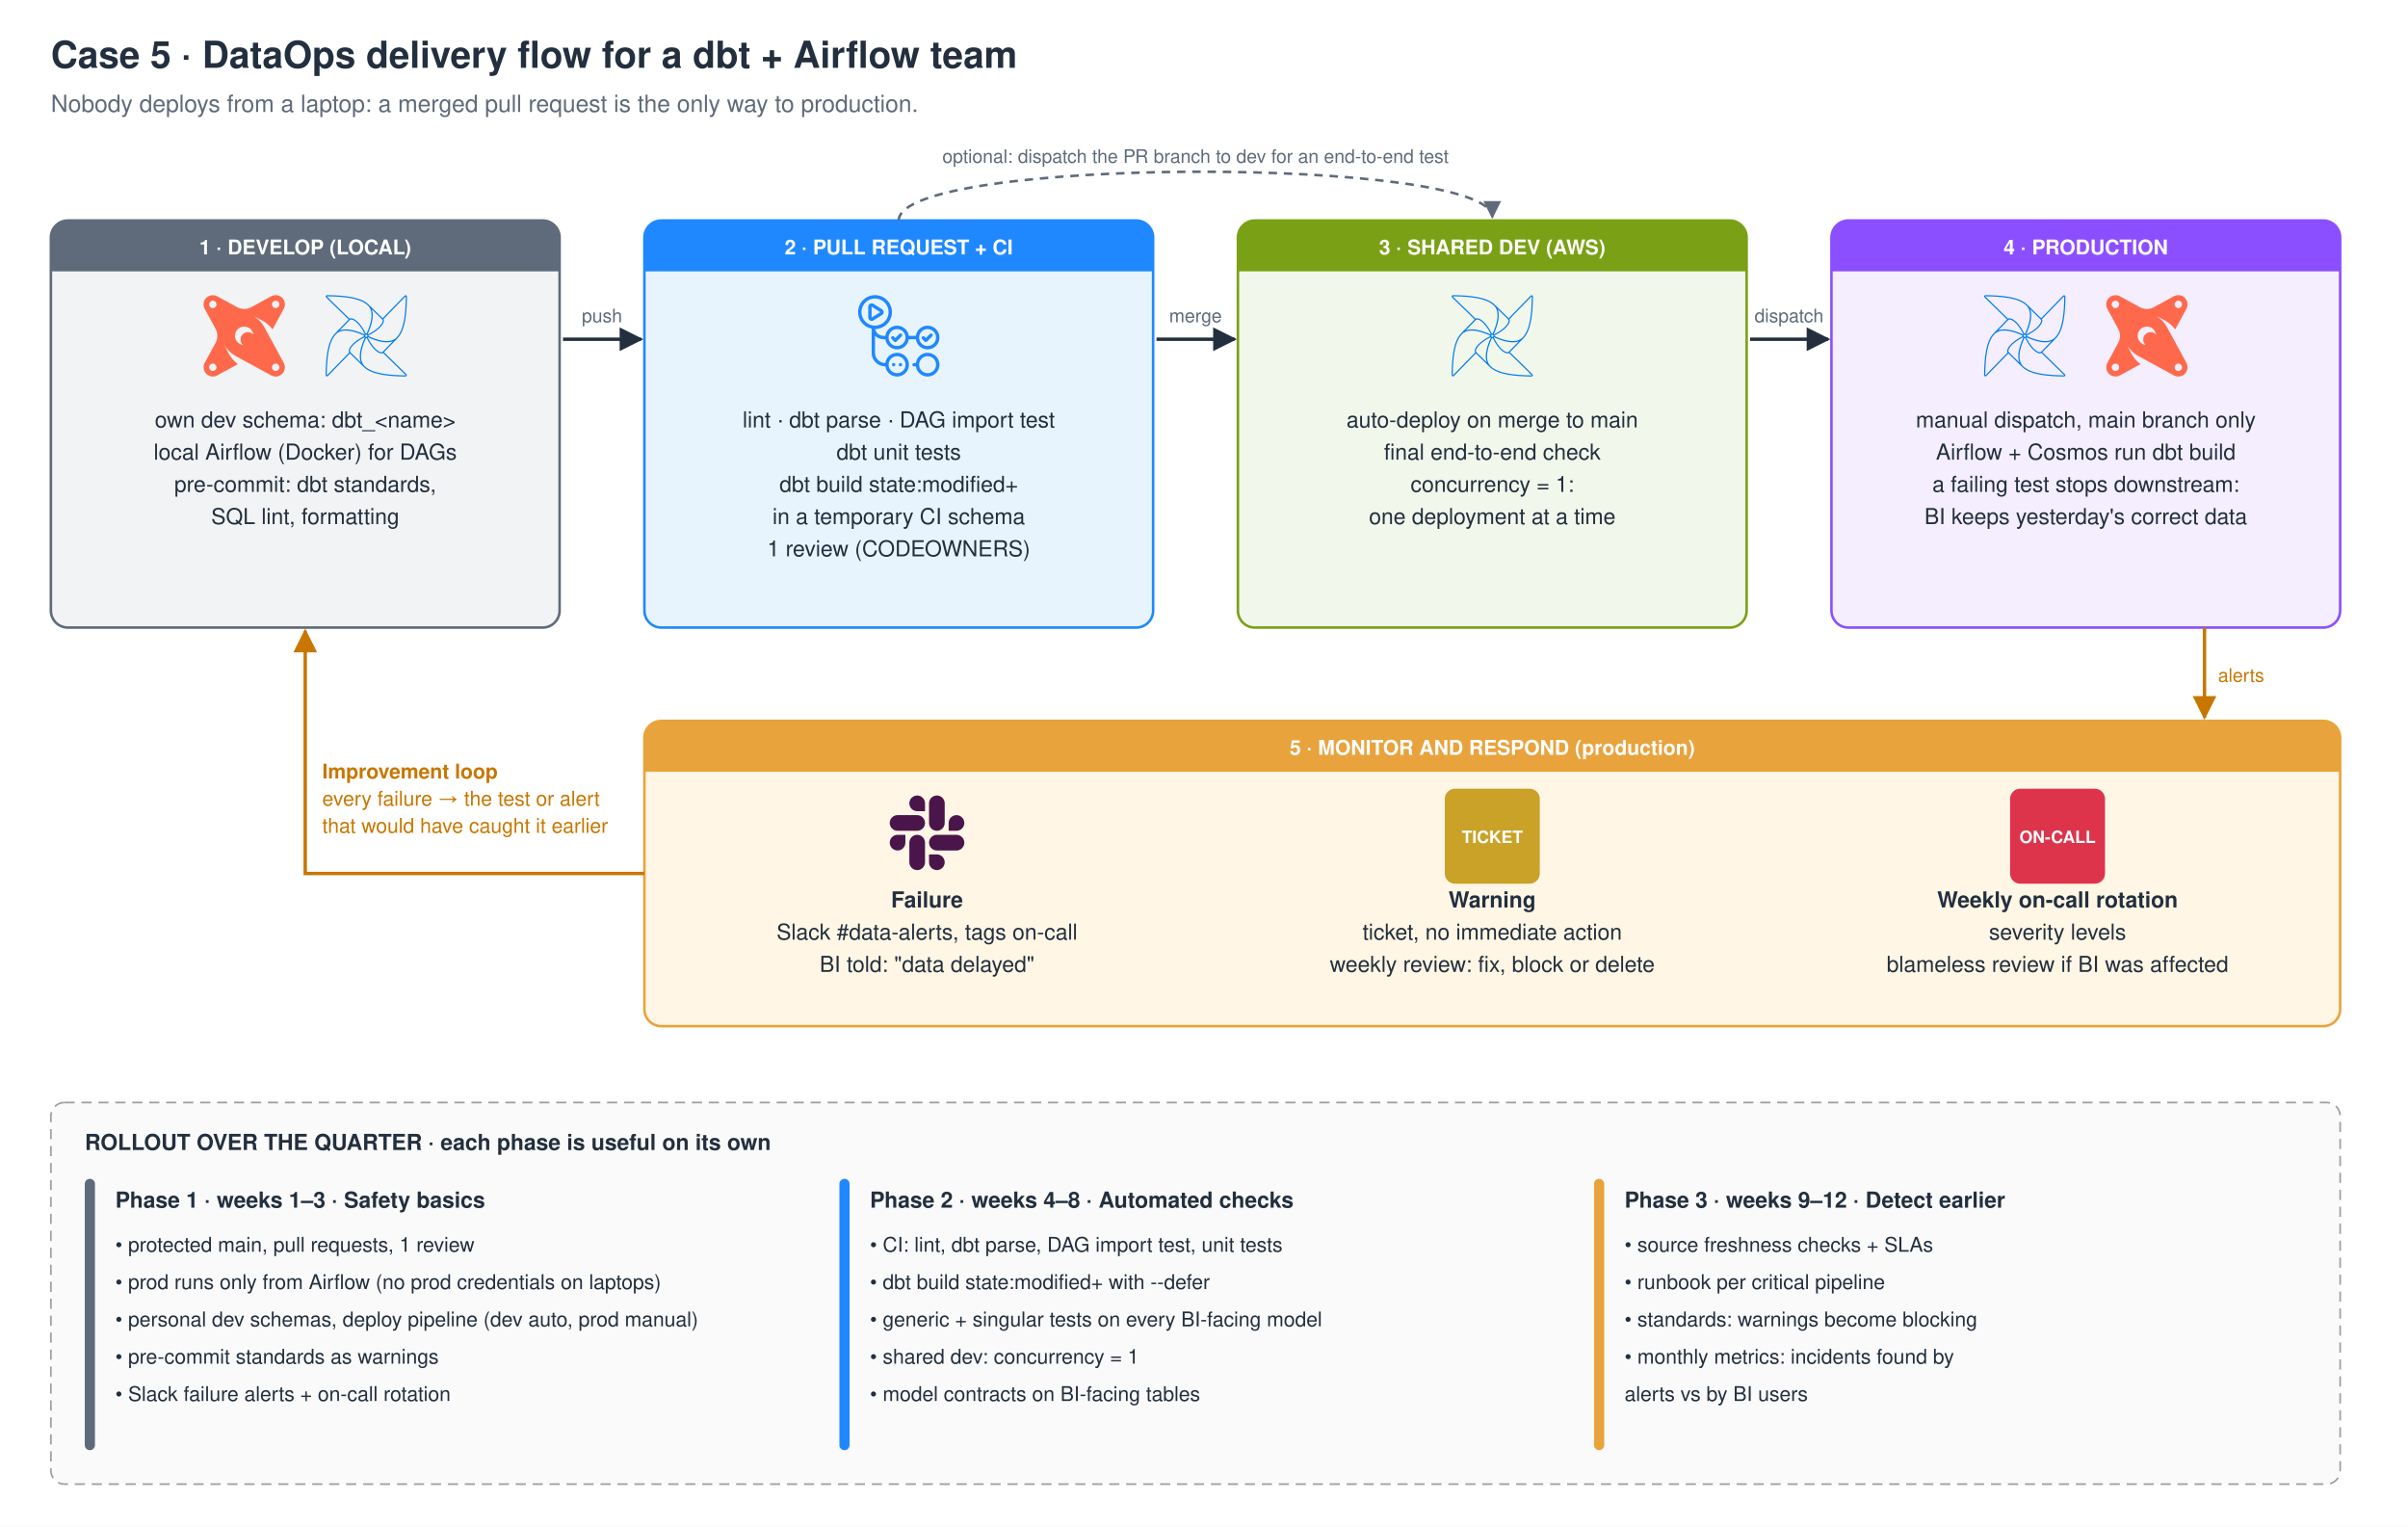
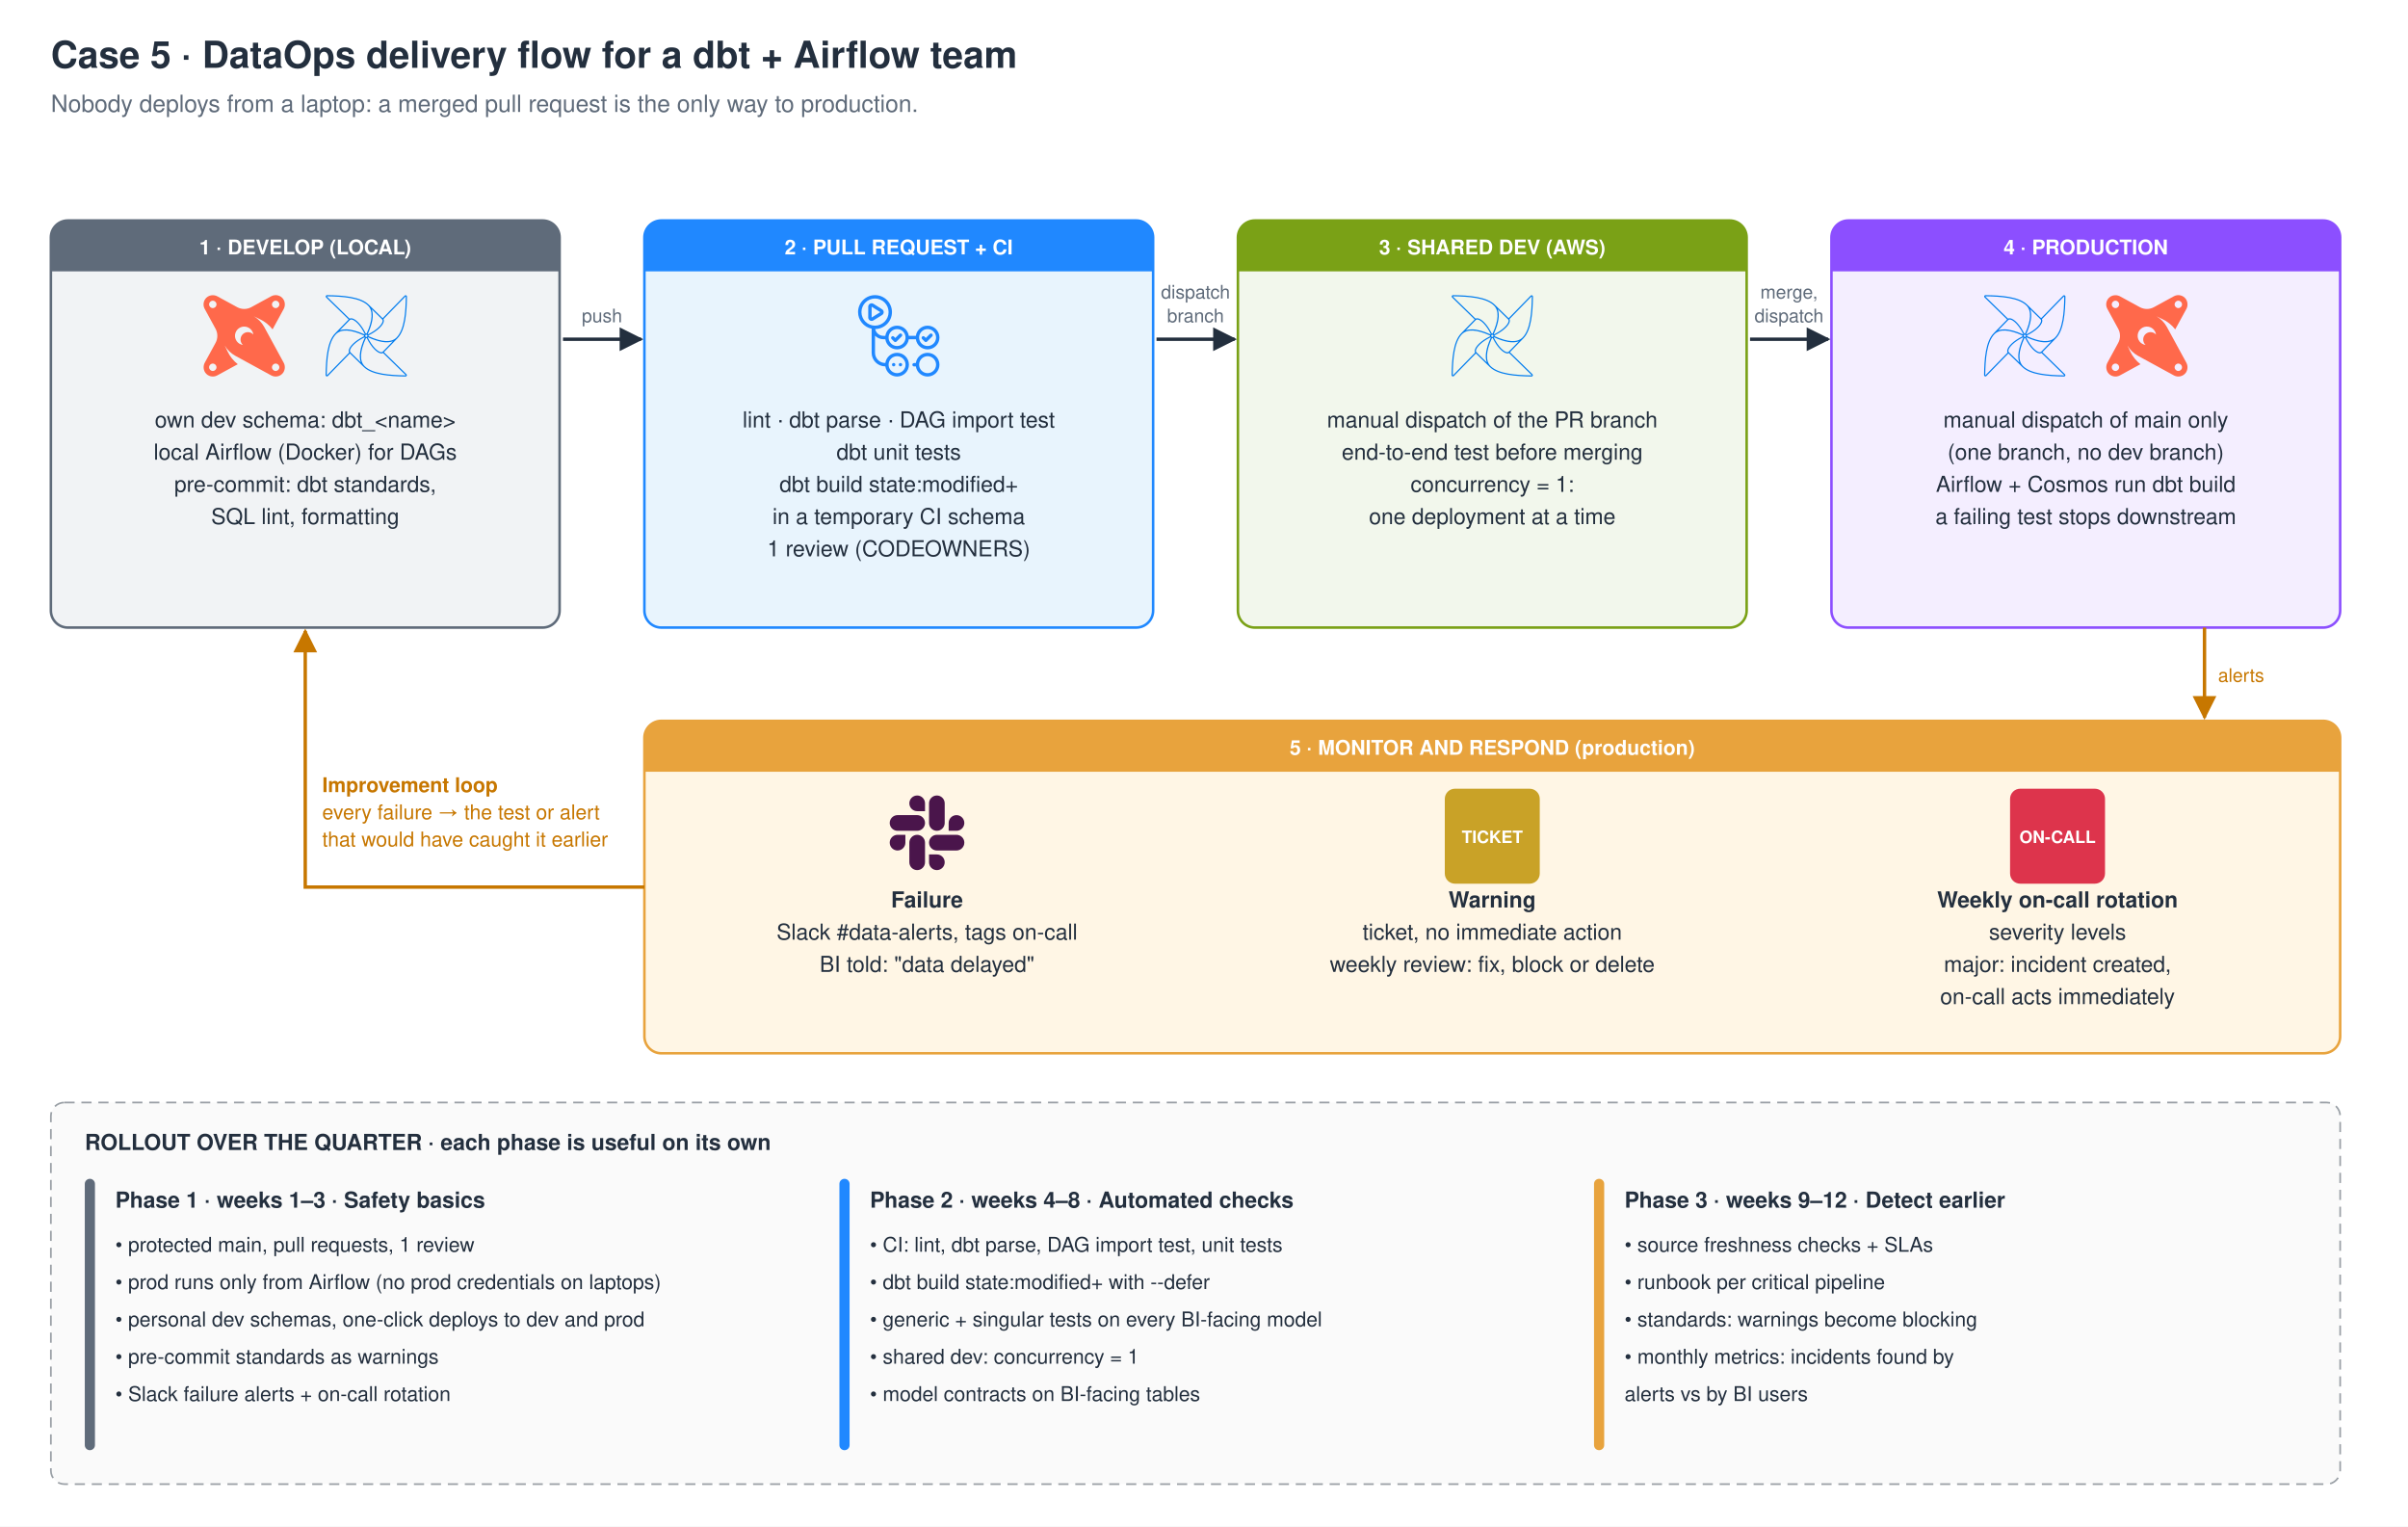
<svg xmlns="http://www.w3.org/2000/svg" xmlns:xlink="http://www.w3.org/1999/xlink" viewBox="0 0 1420 900" width="1420" height="900" font-family="Helvetica Neue, Helvetica, Arial, sans-serif">
  <defs>
    <symbol id="apacheairflow" viewBox="0 0 24 24">
      <path d="M17.195 16.822l4.002-4.102C23.55 10.308 23.934 5.154 24 .43a.396.396 0 0 0-.246-.373.392.392 0 0 0-.437.09l-6.495 6.658-4.102-4.003C10.309.45 5.154.066.43 0H.423a.397.397 0 0 0-.277.683l6.658 6.494-4.003 4.103C.45 13.692.065 18.846 0 23.57a.398.398 0 0 0 .683.282l6.494-6.657 3.934 3.837.17.165c2.41 2.353 7.565 2.737 12.288 2.803h.006a.397.397 0 0 0 .277-.683l-6.657-6.495zm-.409-9.476c.04.115.05.24.031.344-.17.96-1.593 2.538-4.304 3.87a.597.597 0 0 0-.08-.079c1.432-3.155 1.828-5.61 1.175-7.322l3.058 2.984.12.203zm-.131 9.44a.73.73 0 0 1-.347.031c-.96-.171-2.537-1.594-3.87-4.307a.656.656 0 0 0 .08-.078l-.001.001c3.155 1.432 5.61 1.83 7.324 1.174l-2.969 3.043M23.568.392a.05.05 0 0 1 .052-.011c.018.006.03.024.029.043-.065 4.655-.437 9.726-2.703 12.05-1.53 1.565-4.326 1.419-8.283-.377.006-.037.021-.07.02-.108 0-.044-.017-.082-.026-.123 2.83-1.39 4.315-3.037 4.506-4.115.057-.322-.009-.542-.102-.688l6.507-6.67V.392zM.393.43A.045.045 0 0 1 .382.38C.39.36.403.343.425.35c4.655.065 9.727.438 12.05 2.703l.002.002c1.56 1.527 1.415 4.323-.379 8.28-.033-.005-.062-.02-.097-.02h-.008c-.045.001-.084.019-.126.027-1.39-2.83-3.037-4.314-4.115-4.506-.323-.057-.542.01-.688.103L.393.43zm11.94 11.563a.331.331 0 0 1-.327.335H12a.332.332 0 0 1-.004-.661c.172.016.333.144.335.326h.002zm-5.12 4.661a.722.722 0 0 1-.03-.345c.17-.96 1.595-2.54 4.309-3.873.013.016.019.035.033.05.013.012.03.017.044.028-1.434 3.158-1.83 5.613-1.177 7.326l-3.041-2.967m-.006-9.659a.735.735 0 0 1 .345-.031c.961.17 2.54 1.594 3.871 4.306a.597.597 0 0 0-.079.08c-2.167-.983-4.007-1.484-5.498-1.484-.68 0-1.289.103-1.825.308L7.128 7.35M.43 23.607c-.018.018-.038.015-.052.01-.019-.007-.028-.021-.028-.043.065-4.654.437-9.725 2.703-12.049 1.527-1.565 4.325-1.419 8.286.378-.006.035-.02.067-.02.104 0 .043.018.083.026.124-2.831 1.391-4.317 3.04-4.51 4.117-.057.322.01.542.103.688L.43 23.607zm23.144.042c-4.655-.065-9.726-.437-12.05-2.703l-.005-.006c-1.56-1.526-1.412-4.322.383-8.279.033.005.064.02.098.02h.009c.043 0 .08-.018.122-.027 1.39 2.832 3.036 4.317 4.115 4.51.083.014.16.021.23.021a.776.776 0 0 0 .45-.133l6.68 6.516c.02.02.016.04.01.052a.042.042 0 0 1-.042.029z" />
    </symbol>
    <symbol id="dbt" viewBox="0 0 24 24">
      <path d="M17.9 9.376a8.149 8.149 0 0 0-3.042-3.121l1.771.839a10.287 10.287 0 0 1 3.74 3.001l3.234-5.929a2.855 2.855 0 0 0-.061-2.96C22.757.037 21.211-.341 19.975.333l-5.875 3.21a4.361 4.361 0 0 1-4.176 0L4.177.408a2.854 2.854 0 0 0-2.959.063c-1.167.785-1.545 2.33-.872 3.566L3.55 9.911a4.361 4.361 0 0 1 0 4.177l-3.127 5.743a2.86 2.86 0 0 0 .085 2.997c.794 1.144 2.322 1.505 3.545.839l6.058-3.305a10.288 10.288 0 0 1-3.005-3.745l-.837-1.771a8.148 8.148 0 0 0 3.121 3.042l10.583 5.779c1.221.666 2.748.305 3.543-.836a2.87 2.87 0 0 0 .08-3.002L17.9 9.376zm3.38-7.735c.602 0 1.09.488 1.09 1.09s-.488 1.09-1.09 1.09-1.09-.488-1.09-1.09.488-1.09 1.09-1.09zM2.744 3.822c-.602 0-1.09-.488-1.09-1.09s.488-1.09 1.09-1.09 1.09.488 1.09 1.09S3.346 3.822 2.744 3.822zm0 18.536c-.602 0-1.09-.488-1.09-1.09 0-.602.488-1.09 1.09-1.09s1.09.488 1.09 1.09c0 .602-.488 1.09-1.09 1.09zm10.358-11.449c-1.201-.004-2.177.967-2.18 2.168a2.174 2.174 0 0 0 .705 1.609c-1.487-.209-2.523-1.584-2.314-3.072.209-1.487 1.584-2.523 3.072-2.314a2.719 2.719 0 0 1 2.314 2.314 2.162 2.162 0 0 0-1.596-.705zm8.178 11.449c-.602 0-1.09-.488-1.09-1.09 0-.602.488-1.09 1.09-1.09s1.09.488 1.09 1.09c0 .602-.488 1.09-1.09 1.09z" />
    </symbol>
    <symbol id="githubactions" viewBox="0 0 24 24">
      <path d="M10.984 13.836a.5.5 0 0 1-.353-.146l-.745-.743a.5.5 0 1 1 .706-.708l.392.391 1.181-1.18a.5.5 0 0 1 .708.707l-1.535 1.533a.504.504 0 0 1-.354.146zm9.353-.147l1.534-1.532a.5.5 0 0 0-.707-.707l-1.181 1.18-.392-.391a.5.5 0 1 0-.706.708l.746.743a.497.497 0 0 0 .706-.001zM4.527 7.452l2.557-1.585A1 1 0 0 0 7.09 4.17L4.533 2.56A1 1 0 0 0 3 3.406v3.196a1.001 1.001 0 0 0 1.527.85zm2.03-2.436L4 6.602V3.406l2.557 1.61zM24 12.5c0 1.93-1.57 3.5-3.5 3.5a3.503 3.503 0 0 1-3.46-3h-2.08a3.503 3.503 0 0 1-3.46 3 3.502 3.502 0 0 1-3.46-3h-.558c-.972 0-1.85-.399-2.482-1.042V17c0 1.654 1.346 3 3 3h.04c.244-1.693 1.7-3 3.46-3 1.93 0 3.5 1.57 3.5 3.5S13.43 24 11.5 24a3.502 3.502 0 0 1-3.46-3H8c-2.206 0-4-1.794-4-4V9.899A5.008 5.008 0 0 1 0 5c0-2.757 2.243-5 5-5s5 2.243 5 5a5.005 5.005 0 0 1-4.952 4.998A2.482 2.482 0 0 0 7.482 12h.558c.244-1.693 1.7-3 3.46-3a3.502 3.502 0 0 1 3.46 3h2.08a3.503 3.503 0 0 1 3.46-3c1.93 0 3.5 1.57 3.5 3.5zm-15 8c0 1.378 1.122 2.5 2.5 2.5s2.5-1.122 2.5-2.5-1.122-2.5-2.5-2.5S9 19.122 9 20.5zM5 9c2.206 0 4-1.794 4-4S7.206 1 5 1 1 2.794 1 5s1.794 4 4 4zm9 3.5c0-1.378-1.122-2.5-2.5-2.5S9 11.122 9 12.5s1.122 2.5 2.5 2.5 2.5-1.122 2.5-2.5zm9 0c0-1.378-1.122-2.5-2.5-2.5S18 11.122 18 12.5s1.122 2.5 2.5 2.5 2.5-1.122 2.5-2.5zm-13 8a.5.5 0 1 0 1 0 .5.5 0 0 0-1 0zm2 0a.5.5 0 1 0 1 0 .5.5 0 0 0-1 0zm12 0c0 1.93-1.57 3.5-3.5 3.5a3.503 3.503 0 0 1-3.46-3.002c-.007.001-.013.005-.021.005l-.506.017h-.017a.5.5 0 0 1-.016-.999l.506-.017c.018-.002.035.006.052.007A3.503 3.503 0 0 1 20.5 17c1.93 0 3.5 1.57 3.5 3.5zm-1 0c0-1.378-1.122-2.5-2.5-2.5S18 19.122 18 20.5s1.122 2.5 2.5 2.5 2.5-1.122 2.5-2.5z" />
    </symbol>
    <symbol id="slack" viewBox="0 0 24 24">
      <path d="M5.042 15.165a2.528 2.528 0 0 1-2.52 2.523A2.528 2.528 0 0 1 0 15.165a2.527 2.527 0 0 1 2.522-2.52h2.52v2.52zM6.313 15.165a2.527 2.527 0 0 1 2.521-2.52 2.527 2.527 0 0 1 2.521 2.52v6.313A2.528 2.528 0 0 1 8.834 24a2.528 2.528 0 0 1-2.521-2.522v-6.313zM8.834 5.042a2.528 2.528 0 0 1-2.521-2.52A2.528 2.528 0 0 1 8.834 0a2.528 2.528 0 0 1 2.521 2.522v2.52H8.834zM8.834 6.313a2.528 2.528 0 0 1 2.521 2.521 2.528 2.528 0 0 1-2.521 2.521H2.522A2.528 2.528 0 0 1 0 8.834a2.528 2.528 0 0 1 2.522-2.521h6.312zM18.956 8.834a2.528 2.528 0 0 1 2.522-2.521A2.528 2.528 0 0 1 24 8.834a2.528 2.528 0 0 1-2.522 2.521h-2.522V8.834zM17.688 8.834a2.528 2.528 0 0 1-2.523 2.521 2.527 2.527 0 0 1-2.52-2.521V2.522A2.527 2.527 0 0 1 15.165 0a2.528 2.528 0 0 1 2.523 2.522v6.312zM15.165 18.956a2.528 2.528 0 0 1 2.523 2.522A2.528 2.528 0 0 1 15.165 24a2.527 2.527 0 0 1-2.52-2.522v-2.522h2.52zM15.165 17.688a2.527 2.527 0 0 1-2.52-2.523 2.526 2.526 0 0 1 2.52-2.52h6.313A2.527 2.527 0 0 1 24 15.165a2.528 2.528 0 0 1-2.522 2.523h-6.313z" />
    </symbol>
    <marker id="arr" viewBox="0 0 10 10" refX="9" refY="5" markerWidth="7" markerHeight="7" orient="auto">
      <path d="M0,0 L10,5 L0,10 z" fill="#232F3E" />
    </marker>
    <marker id="arrg" viewBox="0 0 10 10" refX="9" refY="5" markerWidth="7" markerHeight="7" orient="auto">
      <path d="M0,0 L10,5 L0,10 z" fill="#5F6B7A" />
    </marker>
    <marker id="arro" viewBox="0 0 10 10" refX="9" refY="5" markerWidth="7" markerHeight="7" orient="auto">
      <path d="M0,0 L10,5 L0,10 z" fill="#C77700" />
    </marker>
  </defs>
  <rect width="1420" height="900" fill="#FFFFFF" />
  <text x="30" y="40" font-size="22" font-weight="700" fill="#232F3E" text-anchor="start">Case 5 · DataOps delivery flow for a dbt + Airflow team</text>
  <text x="30" y="66" font-size="14" font-weight="400" fill="#5F6B7A" text-anchor="start">Nobody deploys from a laptop: a merged pull request is the only way to production.</text>
  <rect x="30" y="130" width="300" height="240" rx="10" fill="#F1F3F5" stroke="#5F6B7A" stroke-width="1.5" />
  <path d="M30 140 a10 10 0 0 1 10 -10 h280 a10 10 0 0 1 10 10 v20 h-300 z" fill="#5F6B7A" />
  <text x="180.0" y="150" font-size="12" font-weight="700" fill="#FFFFFF" text-anchor="middle">1 · DEVELOP (LOCAL)</text>
  <use href="#dbt" xlink:href="#dbt" x="120.0" y="174" width="48" height="48" fill="#FF694B" />
  <use href="#apacheairflow" xlink:href="#apacheairflow" x="192.0" y="174" width="48" height="48" fill="#017CEE" />
  <text x="180.0" y="252" font-size="13" font-weight="400" fill="#232F3E" text-anchor="middle">own dev schema: dbt_&lt;name&gt;</text>
  <text x="180.0" y="271" font-size="13" font-weight="400" fill="#232F3E" text-anchor="middle">local Airflow (Docker) for DAGs</text>
  <text x="180.0" y="290" font-size="13" font-weight="400" fill="#232F3E" text-anchor="middle">pre-commit: dbt standards,</text>
  <text x="180.0" y="309" font-size="13" font-weight="400" fill="#232F3E" text-anchor="middle">SQL lint, formatting</text>
  <rect x="380" y="130" width="300" height="240" rx="10" fill="#E8F4FD" stroke="#2088FF" stroke-width="1.5" />
  <path d="M380 140 a10 10 0 0 1 10 -10 h280 a10 10 0 0 1 10 10 v20 h-300 z" fill="#2088FF" />
  <text x="530.0" y="150" font-size="12" font-weight="700" fill="#FFFFFF" text-anchor="middle">2 · PULL REQUEST + CI</text>
  <use href="#githubactions" xlink:href="#githubactions" x="506.0" y="174" width="48" height="48" fill="#2088FF" />
  <text x="530.0" y="252" font-size="13" font-weight="400" fill="#232F3E" text-anchor="middle">lint · dbt parse · DAG import test</text>
  <text x="530.0" y="271" font-size="13" font-weight="400" fill="#232F3E" text-anchor="middle">dbt unit tests</text>
  <text x="530.0" y="290" font-size="13" font-weight="400" fill="#232F3E" text-anchor="middle">dbt build state:modified+</text>
  <text x="530.0" y="309" font-size="13" font-weight="400" fill="#232F3E" text-anchor="middle">in a temporary CI schema</text>
  <text x="530.0" y="328" font-size="13" font-weight="400" fill="#232F3E" text-anchor="middle">1 review (CODEOWNERS)</text>
  <rect x="730" y="130" width="300" height="240" rx="10" fill="#F2F7EC" stroke="#7AA116" stroke-width="1.5" />
  <path d="M730 140 a10 10 0 0 1 10 -10 h280 a10 10 0 0 1 10 10 v20 h-300 z" fill="#7AA116" />
  <text x="880.0" y="150" font-size="12" font-weight="700" fill="#FFFFFF" text-anchor="middle">3 · SHARED DEV (AWS)</text>
  <use href="#apacheairflow" xlink:href="#apacheairflow" x="856.0" y="174" width="48" height="48" fill="#017CEE" />
-   <text x="880.0" y="252" font-size="13" font-weight="400" fill="#232F3E" text-anchor="middle">auto-deploy on merge to main</text>
-   <text x="880.0" y="271" font-size="13" font-weight="400" fill="#232F3E" text-anchor="middle">final end-to-end check</text>
+   <text x="880.0" y="252" font-size="13" font-weight="400" fill="#232F3E" text-anchor="middle">manual dispatch of the PR branch</text>
+   <text x="880.0" y="271" font-size="13" font-weight="400" fill="#232F3E" text-anchor="middle">end-to-end test before merging</text>
  <text x="880.0" y="290" font-size="13" font-weight="400" fill="#232F3E" text-anchor="middle">concurrency = 1:</text>
  <text x="880.0" y="309" font-size="13" font-weight="400" fill="#232F3E" text-anchor="middle">one deployment at a time</text>
  <rect x="1080" y="130" width="300" height="240" rx="10" fill="#F4EEFF" stroke="#8C4FFF" stroke-width="1.5" />
  <path d="M1080 140 a10 10 0 0 1 10 -10 h280 a10 10 0 0 1 10 10 v20 h-300 z" fill="#8C4FFF" />
  <text x="1230.0" y="150" font-size="12" font-weight="700" fill="#FFFFFF" text-anchor="middle">4 · PRODUCTION</text>
  <use href="#apacheairflow" xlink:href="#apacheairflow" x="1170.0" y="174" width="48" height="48" fill="#017CEE" />
  <use href="#dbt" xlink:href="#dbt" x="1242.0" y="174" width="48" height="48" fill="#FF694B" />
-   <text x="1230.0" y="252" font-size="13" font-weight="400" fill="#232F3E" text-anchor="middle">manual dispatch, main branch only</text>
-   <text x="1230.0" y="271" font-size="13" font-weight="400" fill="#232F3E" text-anchor="middle">Airflow + Cosmos run dbt build</text>
-   <text x="1230.0" y="290" font-size="13" font-weight="400" fill="#232F3E" text-anchor="middle">a failing test stops downstream:</text>
-   <text x="1230.0" y="309" font-size="13" font-weight="400" fill="#232F3E" text-anchor="middle">BI keeps yesterday's correct data</text>
+   <text x="1230.0" y="252" font-size="13" font-weight="400" fill="#232F3E" text-anchor="middle">manual dispatch of main only</text>
+   <text x="1230.0" y="271" font-size="13" font-weight="400" fill="#232F3E" text-anchor="middle">(one branch, no dev branch)</text>
+   <text x="1230.0" y="290" font-size="13" font-weight="400" fill="#232F3E" text-anchor="middle">Airflow + Cosmos run dbt build</text>
+   <text x="1230.0" y="309" font-size="13" font-weight="400" fill="#232F3E" text-anchor="middle">a failing test stops downstream</text>
  <line x1="332" y1="200" x2="378" y2="200" stroke="#232F3E" stroke-width="2" marker-end="url(#arr)" />
  <text x="355" y="190" font-size="11" font-weight="400" fill="#5F6B7A" text-anchor="middle">push</text>
  <line x1="682" y1="200" x2="728" y2="200" stroke="#232F3E" stroke-width="2" marker-end="url(#arr)" />
-   <text x="705" y="190" font-size="11" font-weight="400" fill="#5F6B7A" text-anchor="middle">merge</text>
+   <text x="705" y="176" font-size="11" font-weight="400" fill="#5F6B7A" text-anchor="middle">dispatch</text>
+   <text x="705" y="190" font-size="11" font-weight="400" fill="#5F6B7A" text-anchor="middle">branch</text>
  <line x1="1032" y1="200" x2="1078" y2="200" stroke="#232F3E" stroke-width="2" marker-end="url(#arr)" />
+   <text x="1055" y="176" font-size="11" font-weight="400" fill="#5F6B7A" text-anchor="middle">merge,</text>
  <text x="1055" y="190" font-size="11" font-weight="400" fill="#5F6B7A" text-anchor="middle">dispatch</text>
-   <path d="M530 130 C530 92, 880 92, 880 128" fill="none" stroke="#5F6B7A" stroke-width="1.5" stroke-dasharray="5 4" marker-end="url(#arrg)" />
-   <text x="705" y="96" font-size="11" font-weight="400" fill="#5F6B7A" text-anchor="middle">optional: dispatch the PR branch to dev for an end-to-end test</text>
-   <rect x="380" y="425" width="1000" height="180" rx="10" fill="#FFF6E5" stroke="#E8A33D" stroke-width="1.5" />
+   <rect x="380" y="425" width="1000" height="196" rx="10" fill="#FFF6E5" stroke="#E8A33D" stroke-width="1.5" />
  <path d="M380 435 a10 10 0 0 1 10 -10 h980 a10 10 0 0 1 10 10 v20 h-1000 z" fill="#E8A33D" />
  <text x="880.0" y="445" font-size="12" font-weight="700" fill="#FFFFFF" text-anchor="middle">5 · MONITOR AND RESPOND (production)</text>
  <line x1="1300" y1="370" x2="1300" y2="423" stroke="#C77700" stroke-width="2" marker-end="url(#arro)" />
  <text x="1308" y="402" font-size="11" font-weight="400" fill="#C77700" text-anchor="start">alerts</text>
  <use href="#slack" xlink:href="#slack" x="524.667" y="469" width="44" height="44" fill="#4A154B" />
  <text x="546.667" y="535" font-size="13" font-weight="700" fill="#232F3E" text-anchor="middle">Failure</text>
  <text x="546.667" y="554" font-size="13" font-weight="400" fill="#232F3E" text-anchor="middle">Slack #data-alerts, tags on-call</text>
  <text x="546.667" y="573" font-size="13" font-weight="400" fill="#232F3E" text-anchor="middle">BI told: "data delayed"</text>
  <rect x="852.0" y="465" width="56" height="56" rx="6" fill="#C9A227" />
  <text x="880.0" y="497.0" font-size="10" font-weight="700" fill="#FFFFFF" text-anchor="middle">TICKET</text>
  <text x="880.0" y="535" font-size="13" font-weight="700" fill="#232F3E" text-anchor="middle">Warning</text>
  <text x="880.0" y="554" font-size="13" font-weight="400" fill="#232F3E" text-anchor="middle">ticket, no immediate action</text>
  <text x="880.0" y="573" font-size="13" font-weight="400" fill="#232F3E" text-anchor="middle">weekly review: fix, block or delete</text>
  <rect x="1185.333" y="465" width="56" height="56" rx="6" fill="#DD344C" />
  <text x="1213.333" y="497.0" font-size="10" font-weight="700" fill="#FFFFFF" text-anchor="middle">ON-CALL</text>
  <text x="1213.333" y="535" font-size="13" font-weight="700" fill="#232F3E" text-anchor="middle">Weekly on-call rotation</text>
  <text x="1213.333" y="554" font-size="13" font-weight="400" fill="#232F3E" text-anchor="middle">severity levels</text>
-   <text x="1213.333" y="573" font-size="13" font-weight="400" fill="#232F3E" text-anchor="middle">blameless review if BI was affected</text>
-   <path d="M380 515.0 H180.0 V372" fill="none" stroke="#C77700" stroke-width="2" marker-end="url(#arro)" />
-   <text x="190.0" y="459.0" font-size="12" font-weight="700" fill="#C77700" text-anchor="start">Improvement loop</text>
-   <text x="190.0" y="475.0" font-size="12" font-weight="400" fill="#C77700" text-anchor="start">every failure → the test or alert</text>
-   <text x="190.0" y="491.0" font-size="12" font-weight="400" fill="#C77700" text-anchor="start">that would have caught it earlier</text>
+   <text x="1213.333" y="573" font-size="13" font-weight="400" fill="#232F3E" text-anchor="middle">major: incident created,</text>
+   <text x="1213.333" y="592" font-size="13" font-weight="400" fill="#232F3E" text-anchor="middle">on-call acts immediately</text>
+   <path d="M380 523.0 H180.0 V372" fill="none" stroke="#C77700" stroke-width="2" marker-end="url(#arro)" />
+   <text x="190.0" y="467.0" font-size="12" font-weight="700" fill="#C77700" text-anchor="start">Improvement loop</text>
+   <text x="190.0" y="483.0" font-size="12" font-weight="400" fill="#C77700" text-anchor="start">every failure → the test or alert</text>
+   <text x="190.0" y="499.0" font-size="12" font-weight="400" fill="#C77700" text-anchor="start">that would have caught it earlier</text>
  <rect x="30" y="650" width="1350" height="225" rx="8" fill="#FAFAFA" stroke="#9AA0A6" stroke-width="1" stroke-dasharray="6 4" />
  <text x="50" y="678" font-size="13" font-weight="700" fill="#232F3E" text-anchor="start">ROLLOUT OVER THE QUARTER · each phase is useful on its own</text>
  <rect x="50" y="695" width="6" height="160" rx="3" fill="#5F6B7A" />
  <text x="68" y="712" font-size="13" font-weight="700" fill="#232F3E" text-anchor="start">Phase 1 · weeks 1–3 · Safety basics</text>
  <text x="68" y="738" font-size="12" font-weight="400" fill="#232F3E" text-anchor="start">• protected main, pull requests, 1 review</text>
  <text x="68" y="760" font-size="12" font-weight="400" fill="#232F3E" text-anchor="start">• prod runs only from Airflow (no prod credentials on laptops)</text>
-   <text x="68" y="782" font-size="12" font-weight="400" fill="#232F3E" text-anchor="start">• personal dev schemas, deploy pipeline (dev auto, prod manual)</text>
+   <text x="68" y="782" font-size="12" font-weight="400" fill="#232F3E" text-anchor="start">• personal dev schemas, one-click deploys to dev and prod</text>
  <text x="68" y="804" font-size="12" font-weight="400" fill="#232F3E" text-anchor="start">• pre-commit standards as warnings</text>
  <text x="68" y="826" font-size="12" font-weight="400" fill="#232F3E" text-anchor="start">• Slack failure alerts + on-call rotation</text>
  <rect x="495" y="695" width="6" height="160" rx="3" fill="#2088FF" />
  <text x="513" y="712" font-size="13" font-weight="700" fill="#232F3E" text-anchor="start">Phase 2 · weeks 4–8 · Automated checks</text>
  <text x="513" y="738" font-size="12" font-weight="400" fill="#232F3E" text-anchor="start">• CI: lint, dbt parse, DAG import test, unit tests</text>
  <text x="513" y="760" font-size="12" font-weight="400" fill="#232F3E" text-anchor="start">• dbt build state:modified+ with --defer</text>
  <text x="513" y="782" font-size="12" font-weight="400" fill="#232F3E" text-anchor="start">• generic + singular tests on every BI-facing model</text>
  <text x="513" y="804" font-size="12" font-weight="400" fill="#232F3E" text-anchor="start">• shared dev: concurrency = 1</text>
  <text x="513" y="826" font-size="12" font-weight="400" fill="#232F3E" text-anchor="start">• model contracts on BI-facing tables</text>
  <rect x="940" y="695" width="6" height="160" rx="3" fill="#E8A33D" />
  <text x="958" y="712" font-size="13" font-weight="700" fill="#232F3E" text-anchor="start">Phase 3 · weeks 9–12 · Detect earlier</text>
  <text x="958" y="738" font-size="12" font-weight="400" fill="#232F3E" text-anchor="start">• source freshness checks + SLAs</text>
  <text x="958" y="760" font-size="12" font-weight="400" fill="#232F3E" text-anchor="start">• runbook per critical pipeline</text>
  <text x="958" y="782" font-size="12" font-weight="400" fill="#232F3E" text-anchor="start">• standards: warnings become blocking</text>
  <text x="958" y="804" font-size="12" font-weight="400" fill="#232F3E" text-anchor="start">• monthly metrics: incidents found by</text>
  <text x="958" y="826" font-size="12" font-weight="400" fill="#232F3E" text-anchor="start">   alerts vs by BI users</text>
</svg>
